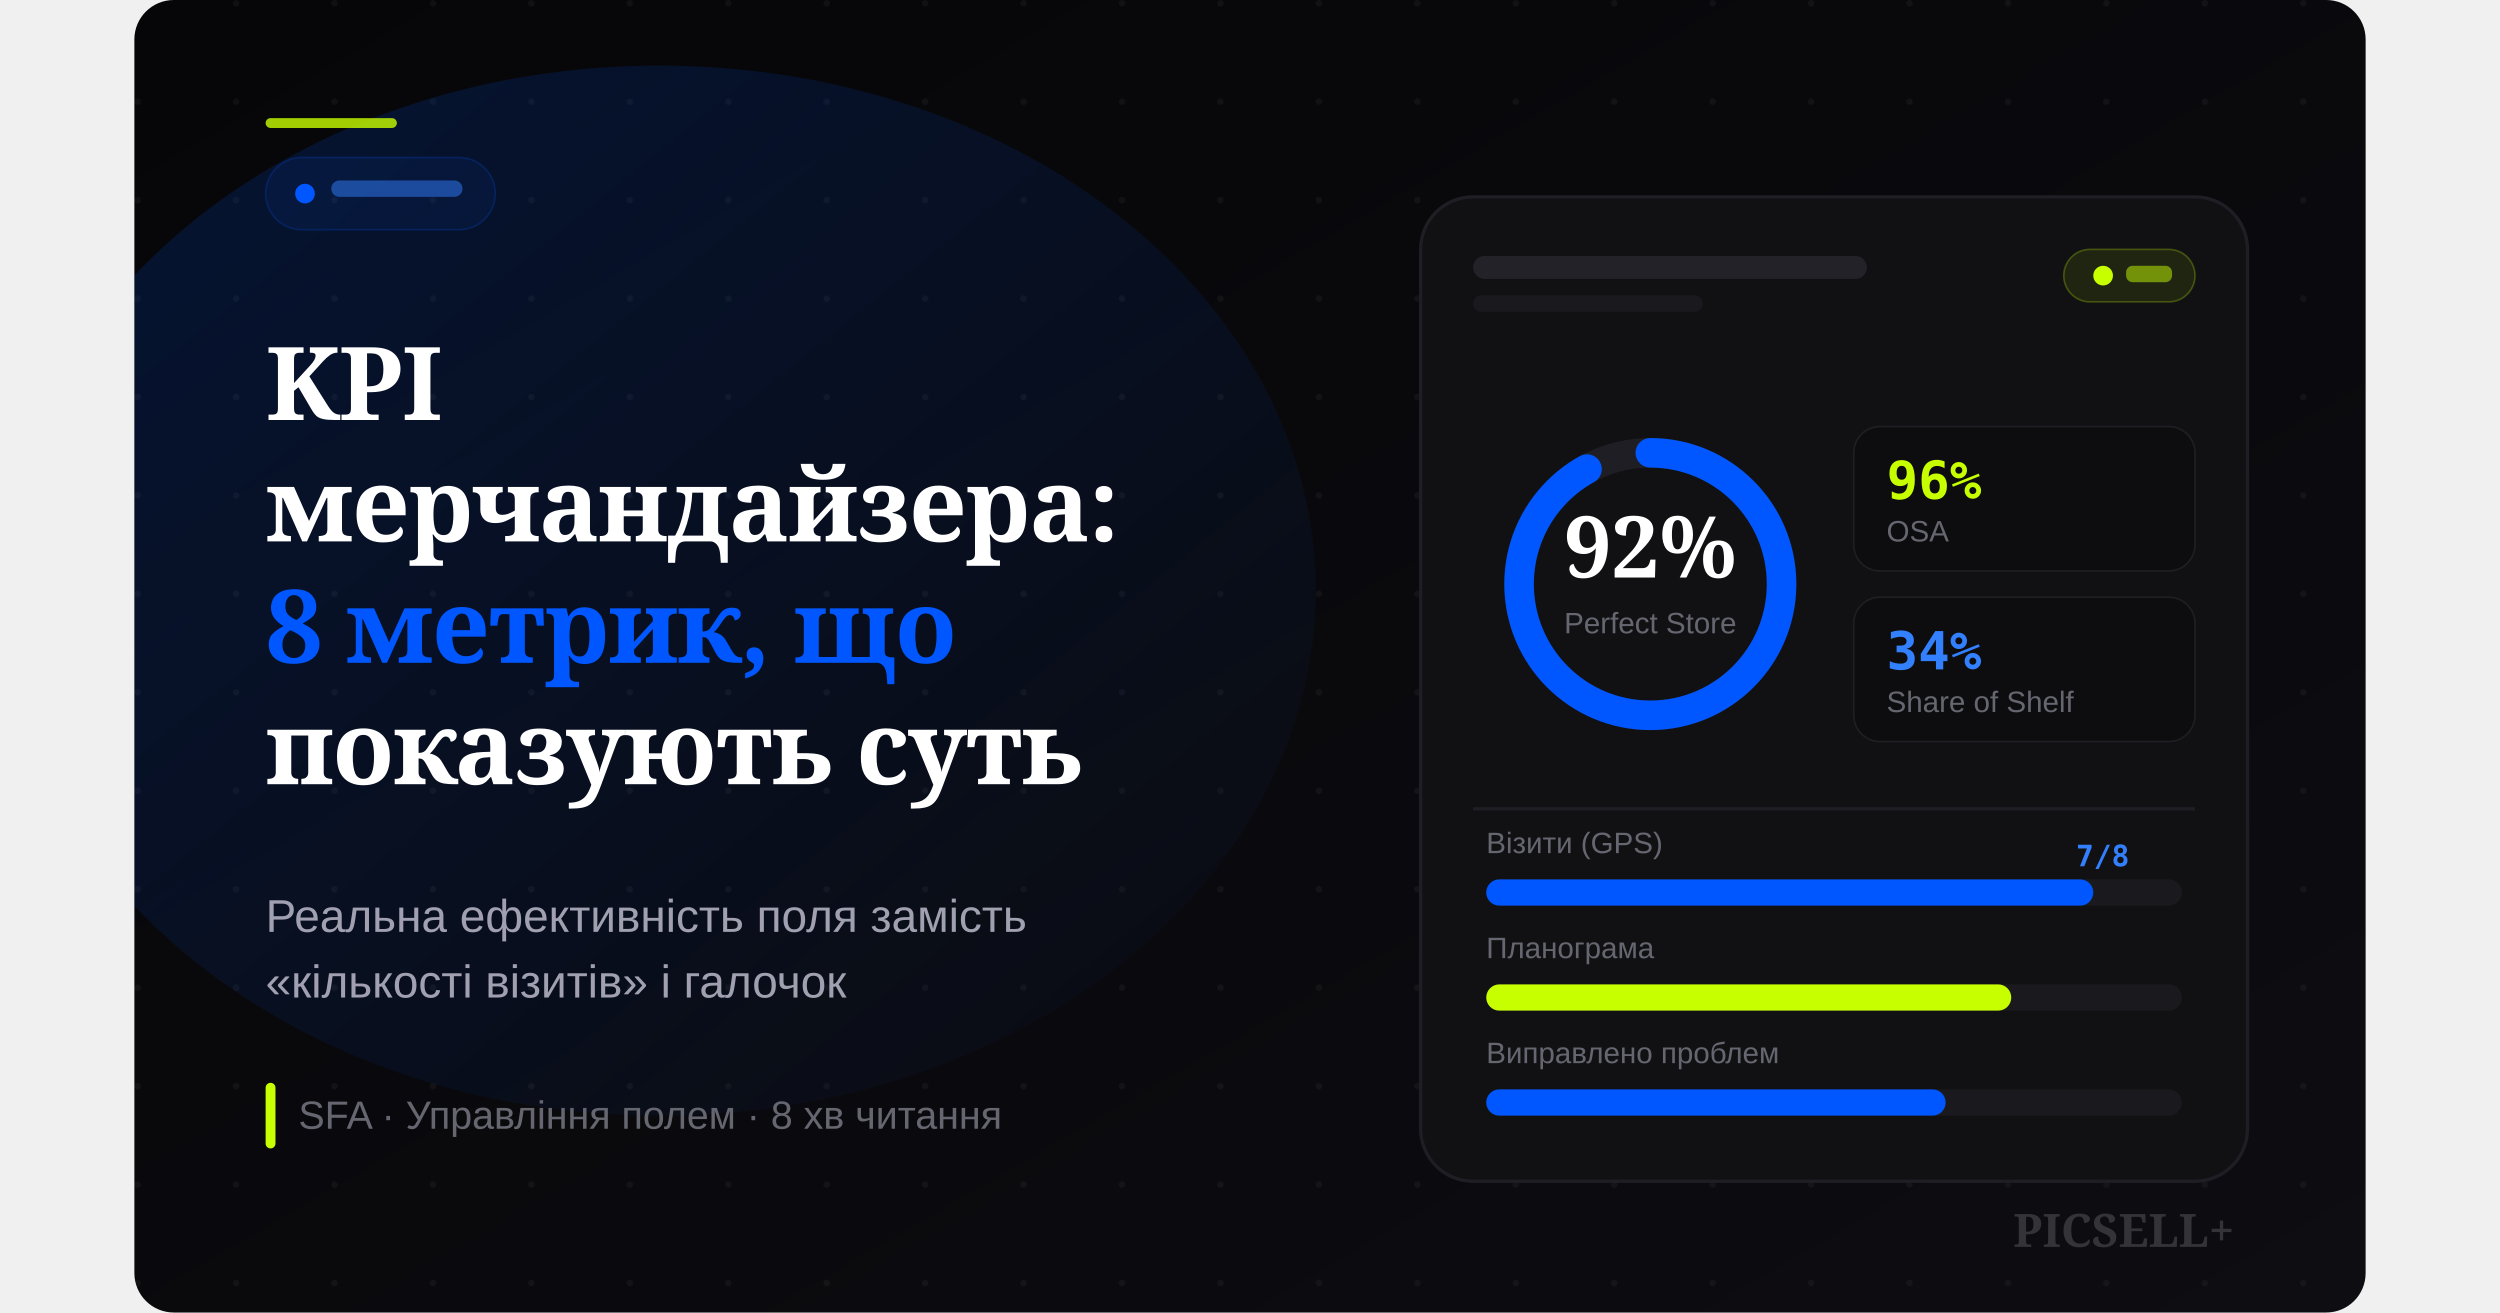
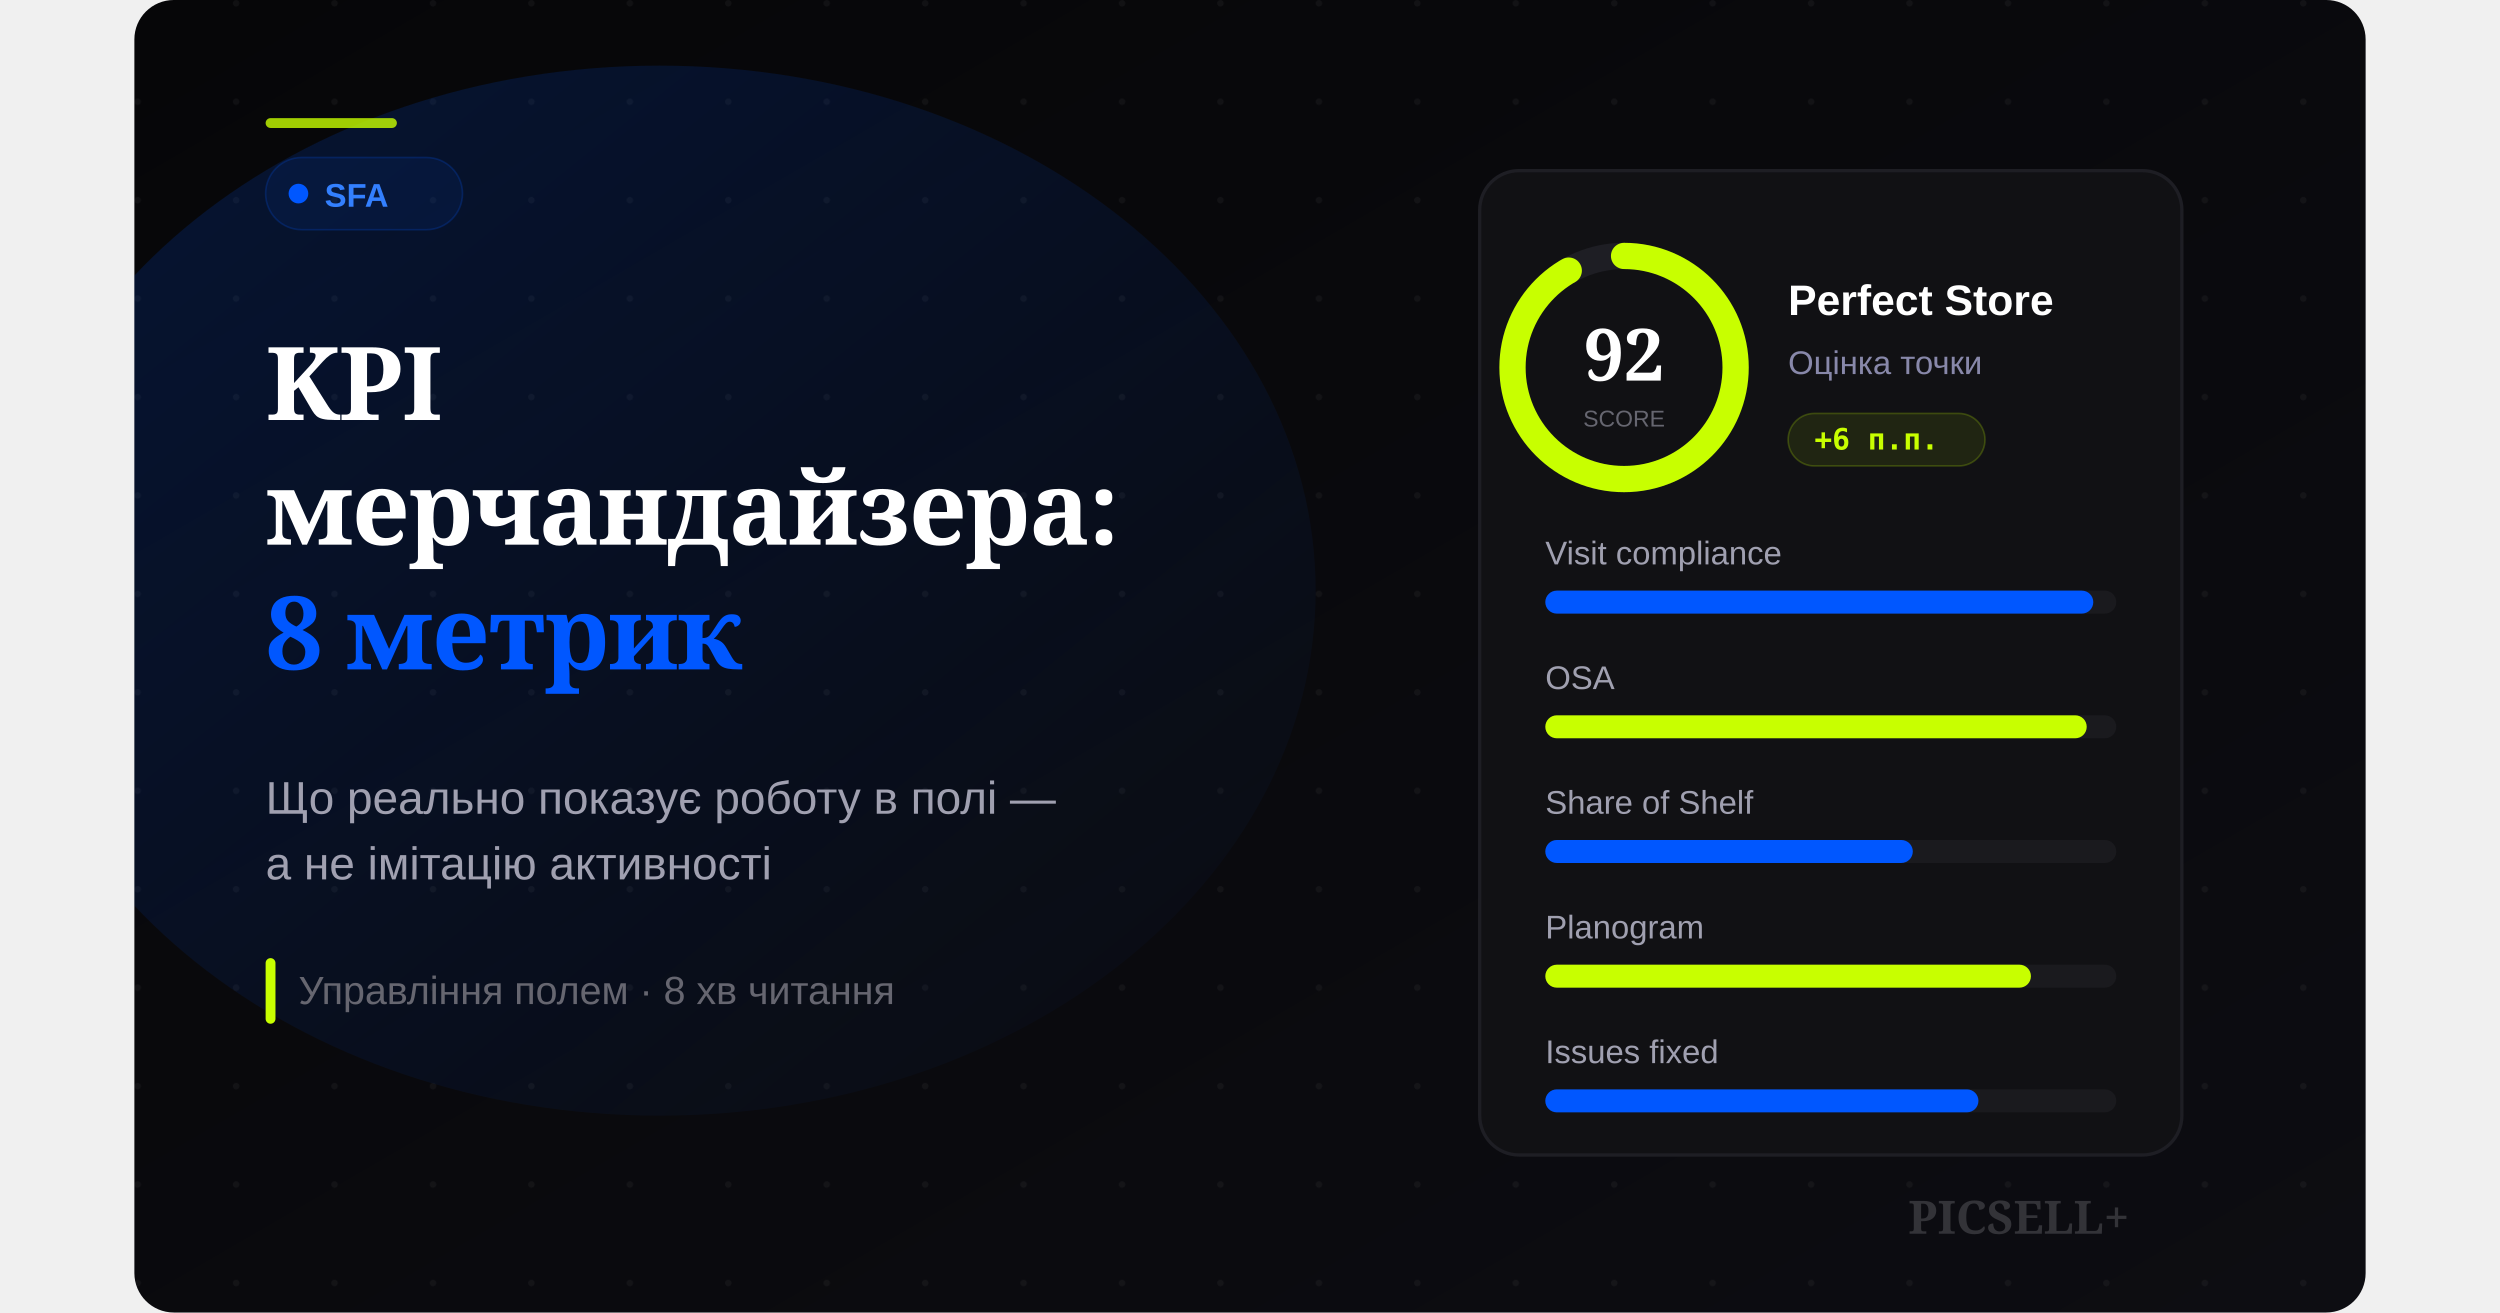
<svg xmlns="http://www.w3.org/2000/svg" width="1200" height="630" viewBox="0 0 680 400">
  <defs>
    <linearGradient id="bg1" x1="0%" y1="0%" x2="100%" y2="100%">
      <stop offset="0%" stop-color="#060608" />
      <stop offset="100%" stop-color="#0D0D12" />
    </linearGradient>
    <linearGradient id="glowG" x1="0%" y1="0%" x2="100%" y2="100%">
      <stop offset="0%" stop-color="#0057FF" stop-opacity="0.18" />
      <stop offset="100%" stop-color="#0057FF" stop-opacity="0" />
    </linearGradient>
    <clipPath id="roundClip">
      <rect width="680" height="400" rx="12" />
    </clipPath>
  </defs>
  <g clip-path="url(#roundClip)">
    <rect width="680" height="400" fill="url(#bg1)" />
    <pattern id="dots" x="0" y="0" width="30" height="30" patternUnits="userSpaceOnUse">
      <circle cx="1" cy="1" r="1" fill="#FFFFFF" opacity="0.04" />
    </pattern>
    <rect width="680" height="400" fill="url(#dots)" />
    <ellipse cx="160" cy="180" rx="200" ry="160" fill="url(#glowG)" />
-     <g transform="translate(392, 60)">
-       <rect x="0" y="0" width="252" height="300" rx="16" fill="#111114" stroke="#1E1E24" stroke-width="1" />
-       <rect x="16" y="18" width="120" height="7" rx="3.5" fill="#222228" />
-       <rect x="16" y="30" width="70" height="5" rx="2.5" fill="#1A1A1E" />
-       <rect x="196" y="16" width="40" height="16" rx="8" fill="#C8FF0015" stroke="#C8FF0040" stroke-width="0.5" />
-       <circle cx="208" cy="24" r="3" fill="#C8FF00" />
-       <rect x="215" y="21" width="14" height="5" rx="2" fill="#C8FF0080" />
-       <g transform="translate(70, 118)">
-         <circle cx="0" cy="0" r="40" fill="none" stroke="#1E1E24" stroke-width="9" />
-         <circle cx="0" cy="0" r="40" fill="none" stroke="#0057FF" stroke-width="9" stroke-linecap="round" stroke-dasharray="231.2 251.3" transform="rotate(-90)" />
-         <text x="0" y="-2" fill="#FFFFFF" font-family="Georgia, serif" font-size="26" font-weight="700" text-anchor="middle">92%</text>
-         <text x="0" y="15" fill="#666670" font-family="Arial, sans-serif" font-size="9" text-anchor="middle">Perfect Store</text>
+     <g transform="translate(410, 52)">
+       <rect x="0" y="0" width="214" height="300" rx="12" fill="#111114" stroke="#1E1E24" stroke-width="1" />
+       <g transform="translate(44, 60)">
+         <circle cx="0" cy="0" r="34" fill="none" stroke="#1E1E24" stroke-width="8" />
+         <circle cx="0" cy="0" r="34" fill="none" stroke="#C8FF00" stroke-width="8" stroke-linecap="round" stroke-dasharray="196 214" transform="rotate(-90)" />
+         <text x="0" y="4" fill="#FFFFFF" font-family="Georgia, serif" font-size="22" font-weight="700" text-anchor="middle">92</text>
+         <text x="0" y="18" fill="#666670" font-family="Arial, sans-serif" font-size="7" text-anchor="middle">SCORE</text>
      </g>
-       <rect x="132" y="70" width="104" height="44" rx="8" fill="#0D0D0F" stroke="#1E1E24" stroke-width="0.5" />
-       <text x="142" y="92" fill="#C8FF00" font-family="monospace" font-size="16" font-weight="700">96%</text>
-       <text x="142" y="105" fill="#666670" font-family="Arial, sans-serif" font-size="9">OSA</text>
-       <rect x="132" y="122" width="104" height="44" rx="8" fill="#0D0D0F" stroke="#1E1E24" stroke-width="0.5" />
-       <text x="142" y="144" fill="#3380FF" font-family="monospace" font-size="16" font-weight="700">34%</text>
-       <text x="142" y="157" fill="#666670" font-family="Arial, sans-serif" font-size="9">Share of Shelf</text>
-       <rect x="16" y="186" width="220" height="1" fill="#1E1E24" />
-       <g transform="translate(20, 200)">
-         <text x="0" y="0" fill="#666670" font-family="Arial, sans-serif" font-size="9">Візити (GPS)</text>
-         <rect x="0" y="8" width="212" height="8" rx="4" fill="#1A1A1E" />
-         <rect x="0" y="8" width="185" height="8" rx="4" fill="#0057FF" />
-         <text x="196" y="4" fill="#3380FF" font-family="monospace" font-size="9" font-weight="700" text-anchor="end">7/8</text>
-       </g>
-       <g transform="translate(20, 232)">
-         <text x="0" y="0" fill="#666670" font-family="Arial, sans-serif" font-size="9">Планограма</text>
-         <rect x="0" y="8" width="212" height="8" rx="4" fill="#1A1A1E" />
-         <rect x="0" y="8" width="160" height="8" rx="4" fill="#C8FF00" />
-       </g>
-       <g transform="translate(20, 264)">
-         <text x="0" y="0" fill="#666670" font-family="Arial, sans-serif" font-size="9">Виправлено проблем</text>
-         <rect x="0" y="8" width="212" height="8" rx="4" fill="#1A1A1E" />
-         <rect x="0" y="8" width="140" height="8" rx="4" fill="#0057FF" />
+       <text x="94" y="44" fill="#FFFFFF" font-family="Arial, sans-serif" font-size="13" font-weight="700">Perfect Store</text>
+       <text x="94" y="62" fill="#8888AA" font-family="Arial, sans-serif" font-size="10">Оцінка точки</text>
+       <rect x="94" y="74" width="60" height="16" rx="8" fill="#C8FF0015" stroke="#C8FF0035" stroke-width="0.5" />
+       <text x="102" y="85" fill="#C8FF00" font-family="monospace" font-size="9" font-weight="700">+6 п.п.</text>
+       <g transform="translate(20, 120)" font-family="Arial, sans-serif">
+         <text x="0" y="0" fill="#A0A0B0" font-size="10">Visit compliance</text>
+         <rect x="0" y="8" width="174" height="7" rx="3.5" fill="#1A1A1E" />
+         <rect x="0" y="8" width="167" height="7" rx="3.5" fill="#0057FF" />
+         <text x="0" y="38" fill="#A0A0B0" font-size="10">OSA</text>
+         <rect x="0" y="46" width="174" height="7" rx="3.5" fill="#1A1A1E" />
+         <rect x="0" y="46" width="165" height="7" rx="3.5" fill="#C8FF00" />
+         <text x="0" y="76" fill="#A0A0B0" font-size="10">Share of Shelf</text>
+         <rect x="0" y="84" width="174" height="7" rx="3.5" fill="#1A1A1E" />
+         <rect x="0" y="84" width="112" height="7" rx="3.5" fill="#0057FF" />
+         <text x="0" y="114" fill="#A0A0B0" font-size="10">Planogram</text>
+         <rect x="0" y="122" width="174" height="7" rx="3.5" fill="#1A1A1E" />
+         <rect x="0" y="122" width="148" height="7" rx="3.5" fill="#C8FF00" />
+         <text x="0" y="152" fill="#A0A0B0" font-size="10">Issues fixed</text>
+         <rect x="0" y="160" width="174" height="7" rx="3.5" fill="#1A1A1E" />
+         <rect x="0" y="160" width="132" height="7" rx="3.5" fill="#0057FF" />
      </g>
    </g>
-     <rect x="40" y="48" width="70" height="22" rx="11" fill="#0057FF12" stroke="#0057FF35" stroke-width="0.5" />
-     <circle cx="52" cy="59" r="3" fill="#0057FF" />
-     <rect x="60" y="55" width="40" height="5" rx="2.5" fill="#3380FF80" />
+     <rect x="40" y="48" width="60" height="22" rx="11" fill="#0057FF12" stroke="#0057FF35" stroke-width="0.5" />
+     <circle cx="50" cy="59" r="3" fill="#0057FF" />
+     <text x="58" y="63" fill="#3380FF" font-family="Arial, sans-serif" font-size="10" font-weight="700">SFA</text>
+     <text x="40" y="128" fill="#FFFFFF" font-family="Georgia, serif" font-size="31" font-weight="700" letter-spacing="-0.5">KPI</text>
+     <text x="40" y="166" fill="#FFFFFF" font-family="Georgia, serif" font-size="31" font-weight="700" letter-spacing="-0.5">мерчандайзера:</text>
+     <text x="40" y="204" fill="#0057FF" font-family="Georgia, serif" font-size="31" font-weight="700" letter-spacing="-0.5">8 метрик</text>
+     <text x="40" y="248" fill="#A0A0B0" font-family="Arial, sans-serif" font-size="14">Що реально показує роботу в полі —</text>
+     <text x="40" y="268" fill="#A0A0B0" font-family="Arial, sans-serif" font-size="14">а не імітацію активності</text>
+     <rect x="40" y="292" width="3" height="20" rx="1.5" fill="#C8FF00" />
+     <text x="50" y="306" fill="#666670" font-family="Arial, sans-serif" font-size="12">Управління полем · 8 хв читання</text>
+     <text x="608" y="376" fill="#333338" font-family="Georgia, serif" font-size="14" font-weight="700" text-anchor="end">PICSELL+</text>
    <rect x="40" y="36" width="40" height="3" rx="1.5" fill="#C8FF00" opacity="0.8" />
-     <text x="40" y="128" fill="#FFFFFF" font-family="Georgia, serif" font-size="31" font-weight="700" letter-spacing="-0.5">KPI</text>
-     <text x="40" y="165" fill="#FFFFFF" font-family="Georgia, serif" font-size="31" font-weight="700" letter-spacing="-0.5">мерчандайзера:</text>
-     <text x="40" y="202" fill="#0057FF" font-family="Georgia, serif" font-size="31" font-weight="700" letter-spacing="-0.5">8 метрик, що</text>
-     <text x="40" y="239" fill="#FFFFFF" font-family="Georgia, serif" font-size="31" font-weight="700" letter-spacing="-0.5">показують суть</text>
-     <text x="40" y="284" fill="#A0A0B0" font-family="Arial, sans-serif" font-size="14">Реальна ефективність поля замість</text>
-     <text x="40" y="304" fill="#A0A0B0" font-family="Arial, sans-serif" font-size="14">«кількості візитів» і галочок</text>
-     <rect x="40" y="330" width="3" height="20" rx="1.5" fill="#C8FF00" />
-     <text x="50" y="344" fill="#666670" font-family="Arial, sans-serif" font-size="12">SFA · Управління полем · 8 хв читання</text>
-     <text x="640" y="380" fill="#333338" font-family="Georgia, serif" font-size="14" font-weight="700" text-anchor="end">PICSELL+</text>
  </g>
</svg>
